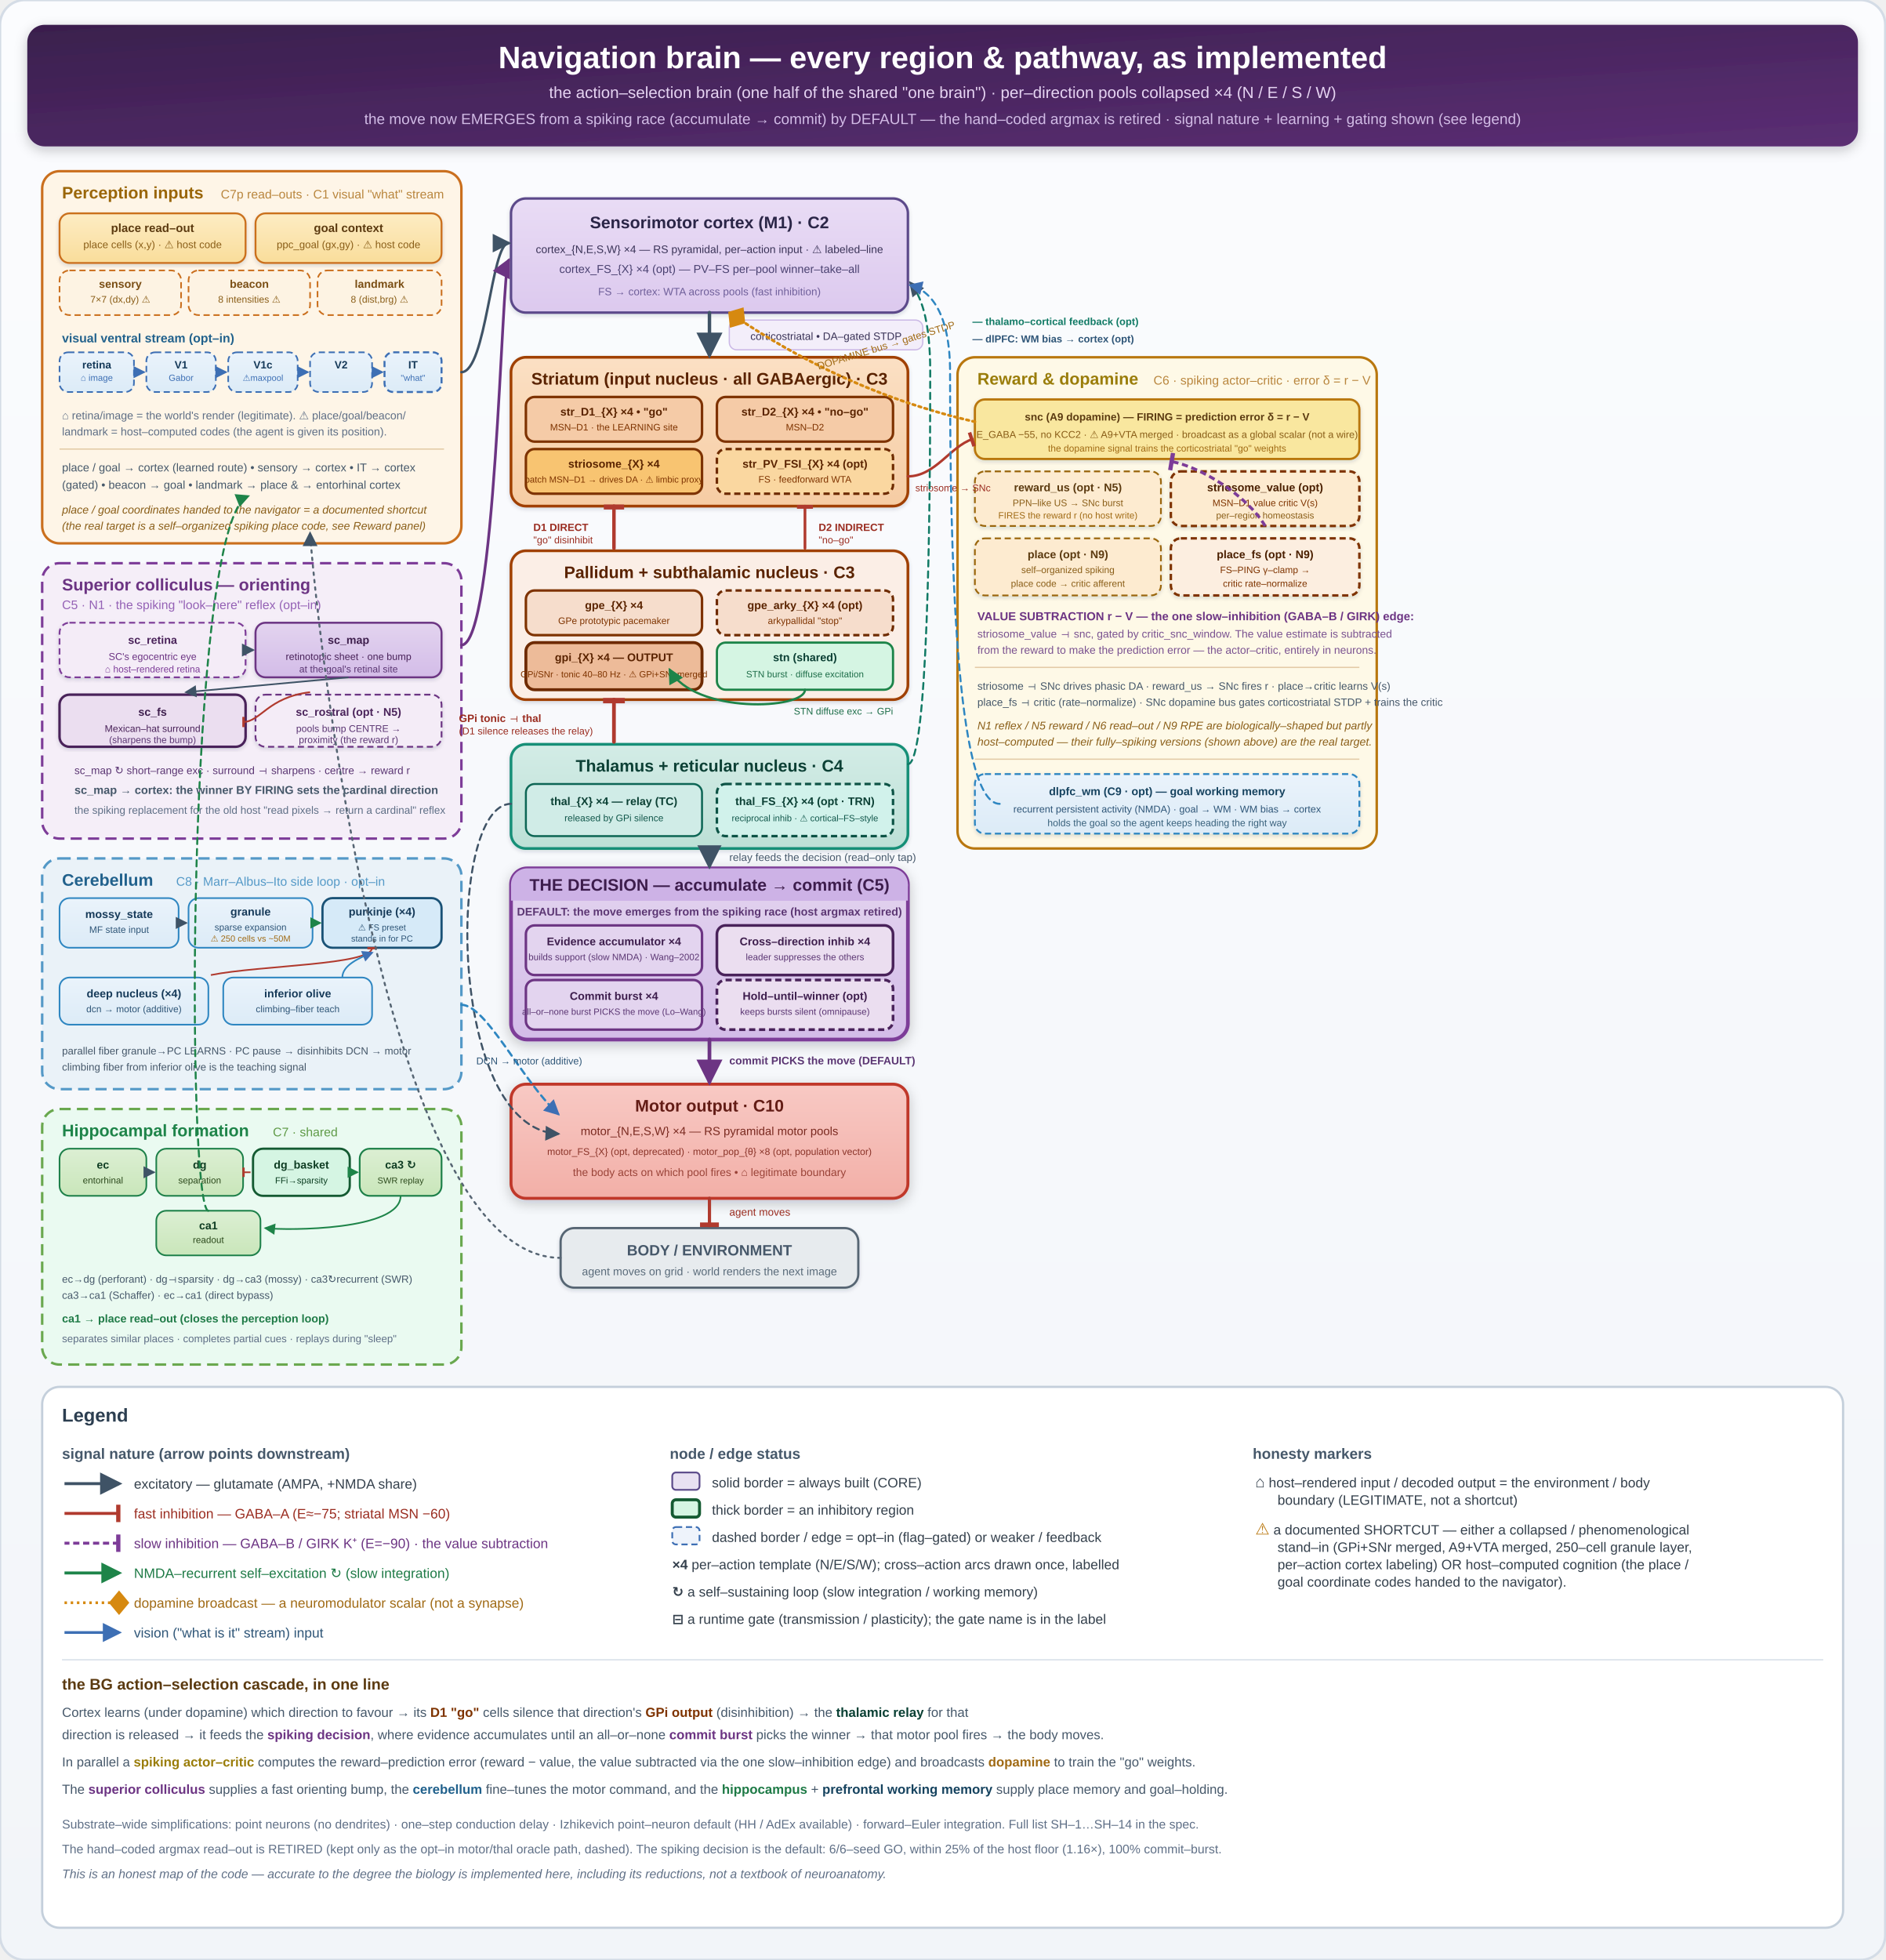
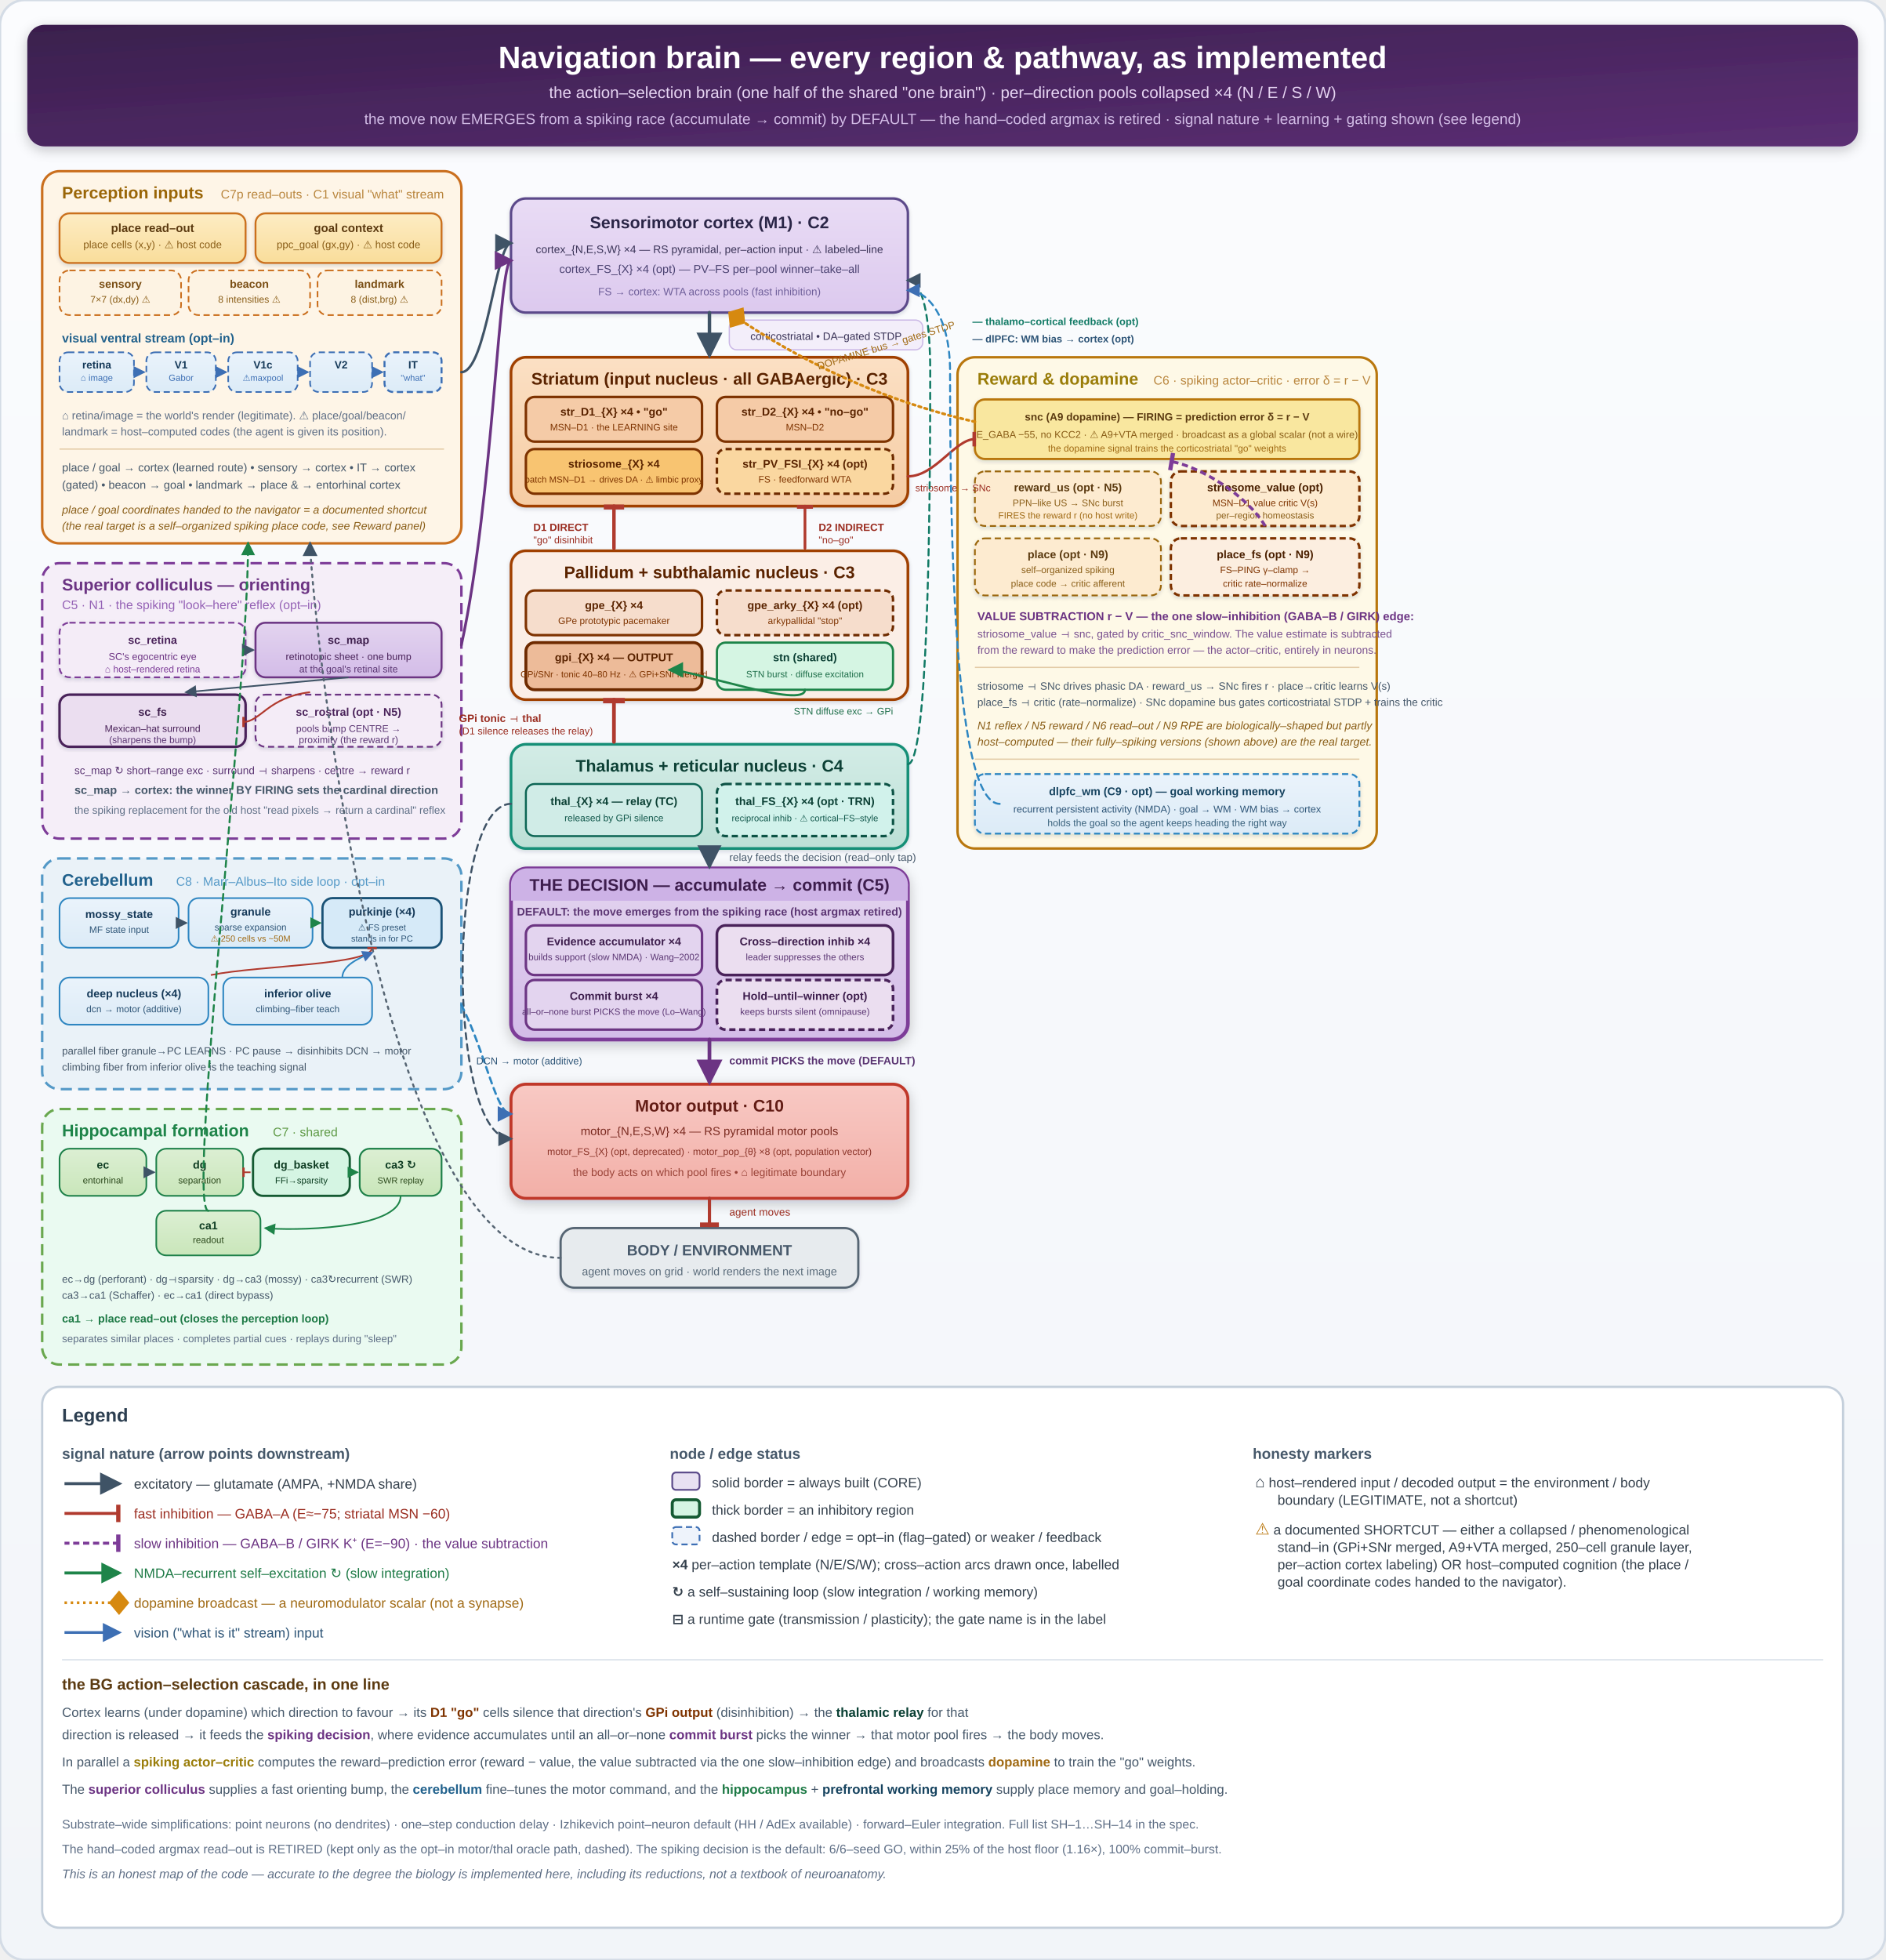
<svg xmlns="http://www.w3.org/2000/svg" viewBox="0 0 1520 1580" font-family="'Segoe UI','Helvetica Neue',Arial,sans-serif">
  <defs>
    <linearGradient id="gPer" x1="0" y1="0" x2="0" y2="1">
      <stop offset="0" stop-color="#d8e9f7" />
      <stop offset="1" stop-color="#c2dcf0" />
    </linearGradient>
    <linearGradient id="gPerD" x1="0" y1="0" x2="0" y2="1">
      <stop offset="0" stop-color="#eaf3fb" />
      <stop offset="1" stop-color="#dcebf7" />
    </linearGradient>
    <linearGradient id="gCtx" x1="0" y1="0" x2="0" y2="1">
      <stop offset="0" stop-color="#e9dcf5" />
      <stop offset="1" stop-color="#dcc9ee" />
    </linearGradient>
    <linearGradient id="gStr" x1="0" y1="0" x2="0" y2="1">
      <stop offset="0" stop-color="#fbe0c4" />
      <stop offset="1" stop-color="#f6cca3" />
    </linearGradient>
    <linearGradient id="gRew" x1="0" y1="0" x2="0" y2="1">
      <stop offset="0" stop-color="#fdecc4" />
      <stop offset="1" stop-color="#f9dd9a" />
    </linearGradient>
    <linearGradient id="gThal" x1="0" y1="0" x2="0" y2="1">
      <stop offset="0" stop-color="#d3ece6" />
      <stop offset="1" stop-color="#bce0d6" />
    </linearGradient>
    <linearGradient id="gDec" x1="0" y1="0" x2="0" y2="1">
      <stop offset="0" stop-color="#e3d4ef" />
      <stop offset="1" stop-color="#d3bce8" />
    </linearGradient>
    <linearGradient id="gMem" x1="0" y1="0" x2="0" y2="1">
      <stop offset="0" stop-color="#dcefd3" />
      <stop offset="1" stop-color="#c9e6ba" />
    </linearGradient>
    <linearGradient id="gMot" x1="0" y1="0" x2="0" y2="1">
      <stop offset="0" stop-color="#f8c9c4" />
      <stop offset="1" stop-color="#f2afa7" />
    </linearGradient>
    <linearGradient id="gHero" x1="0" y1="0" x2="1" y2="1">
      <stop offset="0" stop-color="#3a1f4d" />
      <stop offset="1" stop-color="#5b2e74" />
    </linearGradient>
    <linearGradient id="gPage" x1="0" y1="0" x2="0" y2="1">
      <stop offset="0" stop-color="#fbfcfe" />
      <stop offset="1" stop-color="#f2f5f9" />
    </linearGradient>
    <marker id="arrEx" viewBox="0 0 10 10" refX="8.5" refY="5" markerWidth="7.5" markerHeight="7.5" orient="auto-start-reverse">
      <path d="M0,0 L10,5 L0,10 z" fill="#3f5366" />
    </marker>
    <marker id="arrG" viewBox="0 0 10 10" refX="8.5" refY="5" markerWidth="7" markerHeight="7" orient="auto-start-reverse">
      <path d="M0,0 L10,5 L0,10 z" fill="#1e8449" />
    </marker>
    <marker id="arrV" viewBox="0 0 10 10" refX="8.5" refY="5" markerWidth="7" markerHeight="7" orient="auto-start-reverse">
      <path d="M0,0 L10,5 L0,10 z" fill="#3d6fb4" />
    </marker>
    <marker id="arrP" viewBox="0 0 10 10" refX="8.5" refY="5" markerWidth="7" markerHeight="7" orient="auto-start-reverse">
      <path d="M0,0 L10,5 L0,10 z" fill="#6c3483" />
    </marker>
    <marker id="arrInh" viewBox="0 0 10 10" refX="1.5" refY="5" markerWidth="6.5" markerHeight="9" orient="auto-start-reverse">
      <rect x="0" y="0.5" width="2.2" height="9" fill="#b03a2e" />
    </marker>
    <marker id="arrSlow" viewBox="0 0 10 10" refX="1.5" refY="5" markerWidth="6.5" markerHeight="9" orient="auto-start-reverse">
      <rect x="0" y="0.5" width="2.2" height="9" fill="#7d3c98" />
    </marker>
    <marker id="arrDA" viewBox="0 0 12 12" refX="6" refY="6" markerWidth="9" markerHeight="9" orient="auto-start-reverse">
      <path d="M6,0 L11,6 L6,12 L1,6 z" fill="#d68910" />
    </marker>
    <filter id="soft" x="-10%" y="-10%" width="120%" height="120%">
      <feDropShadow dx="0" dy="1.4" stdDeviation="1.8" flood-color="#1a2a3a" flood-opacity="0.16" />
    </filter>
    <filter id="softLg" x="-14%" y="-14%" width="128%" height="128%">
      <feDropShadow dx="0" dy="3" stdDeviation="5" flood-color="#1a0b2a" flood-opacity="0.22" />
    </filter>
  </defs>
  <rect x="0" y="0" width="1520" height="1580" rx="20" fill="url(#gPage)" stroke="#d4dce6" stroke-width="2" />
  <g>
    <rect x="22" y="20" width="1476" height="98" rx="14" fill="url(#gHero)" filter="url(#softLg)" />
    <text x="760" y="55" text-anchor="middle" font-size="25" font-weight="700" fill="#ffffff">Navigation brain — every region &amp; pathway, as implemented</text>
    <text x="760" y="79" text-anchor="middle" font-size="13" fill="#e6d4f2">the action–selection brain (one half of the shared "one brain") · per–direction pools collapsed ×4 (N / E / S / W)</text>
    <text x="760" y="100" text-anchor="middle" font-size="12" fill="#d2bce6">the move now EMERGES from a spiking race (accumulate → commit) by DEFAULT — the hand–coded argmax is retired · signal nature + learning + gating shown (see legend)</text>
  </g>
  <g>
    <rect x="34" y="138" width="338" height="300" rx="14" fill="#fef5e7" stroke="#ca6f1e" stroke-width="2" />
    <text x="50" y="160" font-size="13.5" font-weight="700" fill="#9a6608">Perception inputs</text>
    <text x="178" y="160" font-size="10" fill="#b9863e">C7p read–outs · C1 visual "what" stream</text>
    <g font-size="9.5">
      <rect x="48" y="172" width="150" height="40" rx="8" fill="url(#gRew)" stroke="#ca6f1e" stroke-width="1.5" filter="url(#soft)" />
      <text x="123" y="187" text-anchor="middle" font-weight="700" fill="#5b3a10">place read–out</text>
      <text x="123" y="200" text-anchor="middle" font-size="8.4" fill="#8a5e18">place cells (x,y) · ⚠ host code</text>
      <text x="123" y="209" text-anchor="middle" font-size="0.1" fill="#fff">.</text>
      <rect x="206" y="172" width="150" height="40" rx="8" fill="url(#gRew)" stroke="#ca6f1e" stroke-width="1.5" filter="url(#soft)" />
      <text x="281" y="187" text-anchor="middle" font-weight="700" fill="#5b3a10">goal context</text>
      <text x="281" y="200" text-anchor="middle" font-size="8.4" fill="#8a5e18">ppc_goal (gx,gy) · ⚠ host code</text>
      <rect x="48" y="218" width="98" height="36" rx="8" fill="#fdf3e3" stroke="#ca6f1e" stroke-width="1.3" stroke-dasharray="5 3" />
      <text x="97" y="232" text-anchor="middle" font-size="9" font-weight="700" fill="#7a4e14">sensory</text>
      <text x="97" y="244" text-anchor="middle" font-size="7.8" fill="#8a5e18">7×7 (dx,dy) ⚠</text>
      <rect x="152" y="218" width="98" height="36" rx="8" fill="#fdf3e3" stroke="#ca6f1e" stroke-width="1.3" stroke-dasharray="5 3" />
      <text x="201" y="232" text-anchor="middle" font-size="9" font-weight="700" fill="#7a4e14">beacon</text>
      <text x="201" y="244" text-anchor="middle" font-size="7.8" fill="#8a5e18">8 intensities ⚠</text>
      <rect x="256" y="218" width="100" height="36" rx="8" fill="#fdf3e3" stroke="#ca6f1e" stroke-width="1.3" stroke-dasharray="5 3" />
      <text x="306" y="232" text-anchor="middle" font-size="9" font-weight="700" fill="#7a4e14">landmark</text>
      <text x="306" y="244" text-anchor="middle" font-size="7.8" fill="#8a5e18">8 (dist,brg) ⚠</text>
    </g>
    <text x="50" y="276" font-size="10" font-weight="700" fill="#21618c">visual ventral stream (opt–in)</text>
    <g font-size="8.6" fill="#163a59">
      <rect x="48" y="284" width="60" height="32" rx="7" fill="url(#gPerD)" stroke="#3d6fb4" stroke-width="1.3" stroke-dasharray="5 3" />
      <text x="78" y="297" text-anchor="middle" font-weight="700">retina</text>
      <text x="78" y="307" text-anchor="middle" font-size="7.2" fill="#3d6fb4">⌂ image</text>
      <rect x="118" y="284" width="56" height="32" rx="7" fill="url(#gPerD)" stroke="#3d6fb4" stroke-width="1.3" stroke-dasharray="5 3" />
      <text x="146" y="297" text-anchor="middle" font-weight="700">V1</text>
      <text x="146" y="307" text-anchor="middle" font-size="7.2" fill="#3d6fb4">Gabor</text>
      <rect x="184" y="284" width="56" height="32" rx="7" fill="url(#gPerD)" stroke="#3d6fb4" stroke-width="1.3" stroke-dasharray="5 3" />
      <text x="212" y="297" text-anchor="middle" font-weight="700">V1c</text>
      <text x="212" y="307" text-anchor="middle" font-size="7" fill="#3d6fb4">⚠maxpool</text>
      <rect x="250" y="284" width="50" height="32" rx="7" fill="url(#gPerD)" stroke="#3d6fb4" stroke-width="1.3" stroke-dasharray="5 3" />
      <text x="275" y="297" text-anchor="middle" font-weight="700">V2</text>
      <rect x="310" y="284" width="46" height="32" rx="7" fill="url(#gPerD)" stroke="#3d6fb4" stroke-width="1.6" stroke-dasharray="5 3" />
      <text x="333" y="297" text-anchor="middle" font-weight="700">IT</text>
      <text x="333" y="307" text-anchor="middle" font-size="7" fill="#3d6fb4">"what"</text>
      <path d="M108,300 L116,300" stroke="#3d6fb4" stroke-width="1.4" marker-end="url(#arrV)" />
      <path d="M174,300 L182,300" stroke="#3d6fb4" stroke-width="1.4" marker-end="url(#arrV)" />
      <path d="M240,300 L248,300" stroke="#3d6fb4" stroke-width="1.4" marker-end="url(#arrV)" />
      <path d="M300,300 L308,300" stroke="#3d6fb4" stroke-width="1.4" marker-end="url(#arrV)" />
    </g>
    <text x="50" y="338" font-size="9" fill="#5f6f86">⌂ retina/image = the world's render (legitimate). ⚠ place/goal/beacon/</text>
    <text x="50" y="351" font-size="9" fill="#5f6f86">landmark = host–computed codes (the agent is given its position).</text>
    <line x1="48" y1="362" x2="358" y2="362" stroke="#e3cba6" stroke-width="1" />
    <text x="50" y="380" font-size="9.2" fill="#46586a">place / goal → cortex (learned route) • sensory → cortex • IT → cortex</text>
    <text x="50" y="394" font-size="9.2" fill="#46586a">(gated) • beacon → goal • landmark → place &amp; → entorhinal cortex</text>
    <text x="50" y="414" font-size="9" fill="#8a5e18" font-style="italic">place / goal coordinates handed to the navigator = a documented shortcut</text>
    <text x="50" y="427" font-size="9" fill="#8a5e18" font-style="italic">(the real target is a self–organized spiking place code, see Reward panel)</text>
  </g>
  <g>
    <rect x="34" y="454" width="338" height="222" rx="14" fill="#f5eef8" stroke="#7d3c98" stroke-width="2" stroke-dasharray="9 5" />
    <text x="50" y="476" font-size="13.5" font-weight="700" fill="#6c3483">Superior colliculus — orienting</text>
    <text x="50" y="491" font-size="10" fill="#9461b5">C5 · N1 · the spiking "look–here" reflex (opt–in)</text>
    <g font-size="9">
      <rect x="48" y="502" width="150" height="44" rx="8" fill="#f4ecf7" stroke="#7d3c98" stroke-width="1.4" stroke-dasharray="5 3" filter="url(#soft)" />
      <text x="123" y="519" text-anchor="middle" font-weight="700" fill="#4a235a">sc_retina</text>
      <text x="123" y="532" text-anchor="middle" font-size="8" fill="#6c3483">SC's egocentric eye</text>
      <text x="123" y="542" text-anchor="middle" font-size="7.6" fill="#7d3c98">⌂ host–rendered retina</text>
      <rect x="206" y="502" width="150" height="44" rx="8" fill="url(#gDec)" stroke="#6c3483" stroke-width="1.6" filter="url(#soft)" />
      <text x="281" y="519" text-anchor="middle" font-weight="700" fill="#3e1f4d">sc_map</text>
      <text x="281" y="532" text-anchor="middle" font-size="8" fill="#4a235a">retinotopic sheet · one bump</text>
      <text x="281" y="542" text-anchor="middle" font-size="7.8" fill="#5b3673">at the goal's retinal site</text>
      <rect x="48" y="560" width="150" height="42" rx="8" fill="#ebdef0" stroke="#4a235a" stroke-width="2" filter="url(#soft)" />
      <text x="123" y="577" text-anchor="middle" font-weight="700" fill="#3e1f4d">sc_fs</text>
      <text x="123" y="590" text-anchor="middle" font-size="7.8" fill="#4a235a">Mexican–hat surround</text>
      <text x="123" y="599" text-anchor="middle" font-size="7.6" fill="#5b3673">(sharpens the bump)</text>
      <rect x="206" y="560" width="150" height="42" rx="8" fill="#f4ecf7" stroke="#6c3483" stroke-width="1.4" stroke-dasharray="5 3" filter="url(#soft)" />
      <text x="281" y="577" text-anchor="middle" font-weight="700" fill="#4a235a">sc_rostral (opt · N5)</text>
      <text x="281" y="590" text-anchor="middle" font-size="7.8" fill="#5b3673">pools bump CENTRE →</text>
      <text x="281" y="599" text-anchor="middle" font-size="7.8" fill="#5b3673">proximity (the reward r)</text>
    </g>
    <path d="M198,524 L204,524" fill="none" stroke="#3f5366" stroke-width="1.4" marker-end="url(#arrEx)" />
    <path d="M281,546 L150,558" fill="none" stroke="#3f5366" stroke-width="1.3" marker-end="url(#arrEx)" />
    <path d="M196,582 C210,582 216,562 250,558" fill="none" stroke="#b03a2e" stroke-width="1.4" marker-start="url(#arrInh)" />
    <text x="60" y="624" font-size="8.6" fill="#5b3673">sc_map ↻ short–range exc · surround ⊣ sharpens · centre → reward r</text>
    <text x="60" y="640" font-size="9.2" fill="#46586a" font-weight="700">sc_map → cortex: the winner BY FIRING sets the cardinal direction</text>
    <text x="60" y="656" font-size="8.6" fill="#5f6f86">the spiking replacement for the old host "read pixels → return a cardinal" reflex</text>
  </g>
  <g>
    <rect x="34" y="692" width="338" height="186" rx="14" fill="#eaf2f8" stroke="#5499c7" stroke-width="2" stroke-dasharray="9 5" />
    <text x="50" y="714" font-size="13.5" font-weight="700" fill="#21618c">Cerebellum</text>
    <text x="142" y="714" font-size="10" fill="#5499c7">C8 · Marr–Albus–Ito side loop · opt–in</text>
    <g font-size="9" fill="#163a59">
      <rect x="48" y="724" width="96" height="40" rx="8" fill="url(#gPerD)" stroke="#2e86c1" stroke-width="1.3" />
      <text x="96" y="740" text-anchor="middle" font-weight="700">mossy_state</text>
      <text x="96" y="752" text-anchor="middle" font-size="7.6" fill="#2e5577">MF state input</text>
      <rect x="152" y="724" width="100" height="40" rx="8" fill="url(#gPerD)" stroke="#2e86c1" stroke-width="1.3" />
      <text x="202" y="738" text-anchor="middle" font-weight="700">granule</text>
      <text x="202" y="750" text-anchor="middle" font-size="7.4" fill="#2e5577">sparse expansion</text>
      <text x="202" y="759" text-anchor="middle" font-size="7" fill="#a06a14">⚠ 250 cells vs ~50M</text>
      <rect x="260" y="724" width="96" height="40" rx="8" fill="#d6eaf8" stroke="#1a5276" stroke-width="1.8" />
      <text x="308" y="738" text-anchor="middle" font-weight="700">purkinje (×4)</text>
      <text x="308" y="750" text-anchor="middle" font-size="7" fill="#2e5577">⚠ FS preset</text>
      <text x="308" y="759" text-anchor="middle" font-size="7" fill="#2e5577">stands in for PC</text>
      <rect x="48" y="788" width="120" height="38" rx="8" fill="url(#gPerD)" stroke="#2e86c1" stroke-width="1.3" />
      <text x="108" y="804" text-anchor="middle" font-weight="700">deep nucleus (×4)</text>
      <text x="108" y="816" text-anchor="middle" font-size="7.6" fill="#2e5577">dcn → motor (additive)</text>
      <rect x="180" y="788" width="120" height="38" rx="8" fill="url(#gPerD)" stroke="#2e86c1" stroke-width="1.3" />
      <text x="240" y="804" text-anchor="middle" font-weight="700">inferior olive</text>
      <text x="240" y="816" text-anchor="middle" font-size="7.6" fill="#2e5577">climbing–fiber teach</text>
    </g>
    <path d="M144,744 L150,744" fill="none" stroke="#3f5366" stroke-width="1.3" marker-end="url(#arrEx)" />
    <path d="M252,744 L258,744" fill="none" stroke="#1e8449" stroke-width="1.3" marker-end="url(#arrG)" />
    <path d="M300,764 C300,778 210,778 170,786" fill="none" stroke="#b03a2e" stroke-width="1.3" marker-start="url(#arrInh)" />
    <path d="M276,788 C276,778 290,772 300,768" fill="none" stroke="#2e86c1" stroke-width="1.3" marker-end="url(#arrV)" />
    <text x="50" y="850" font-size="8.4" fill="#46586a">parallel fiber granule→PC LEARNS · PC pause → disinhibits DCN → motor</text>
    <text x="50" y="863" font-size="8.4" fill="#46586a">climbing fiber from inferior olive is the teaching signal</text>
  </g>
  <g>
    <rect x="34" y="894" width="338" height="206" rx="14" fill="#eafaf1" stroke="#6aa84f" stroke-width="2" stroke-dasharray="9 5" />
    <text x="50" y="916" font-size="13.5" font-weight="700" fill="#1e8449">Hippocampal formation</text>
    <text x="220" y="916" font-size="10" fill="#5f9a47">C7 · shared</text>
    <g font-size="9" fill="#0f3d23">
      <rect x="48" y="926" width="70" height="38" rx="8" fill="url(#gMem)" stroke="#1d8049" stroke-width="1.3" />
      <text x="83" y="942" text-anchor="middle" font-weight="700">ec</text>
      <text x="83" y="954" text-anchor="middle" font-size="7.4" fill="#2c4a1c">entorhinal</text>
      <rect x="126" y="926" width="70" height="38" rx="8" fill="url(#gMem)" stroke="#1d8049" stroke-width="1.3" />
      <text x="161" y="942" text-anchor="middle" font-weight="700">dg</text>
      <text x="161" y="954" text-anchor="middle" font-size="7.4" fill="#2c4a1c">separation</text>
      <rect x="204" y="926" width="78" height="38" rx="8" fill="#d5f5e3" stroke="#145a32" stroke-width="1.8" />
      <text x="243" y="942" text-anchor="middle" font-weight="700">dg_basket</text>
      <text x="243" y="954" text-anchor="middle" font-size="7.2" fill="#0a3d20">FFi→sparsity</text>
      <rect x="290" y="926" width="66" height="38" rx="8" fill="url(#gMem)" stroke="#1d8049" stroke-width="1.4" />
      <text x="323" y="942" text-anchor="middle" font-weight="700">ca3 ↻</text>
      <text x="323" y="954" text-anchor="middle" font-size="7" fill="#2c4a1c">SWR replay</text>
      <rect x="126" y="976" width="84" height="36" rx="8" fill="url(#gMem)" stroke="#1d8049" stroke-width="1.3" />
      <text x="168" y="991" text-anchor="middle" font-weight="700">ca1</text>
      <text x="168" y="1002" text-anchor="middle" font-size="7.4" fill="#2c4a1c">readout</text>
    </g>
    <path d="M118,945 L124,945" fill="none" stroke="#3f5366" stroke-width="1.3" marker-end="url(#arrEx)" />
    <path d="M196,945 L202,945" fill="none" stroke="#b03a2e" stroke-width="1.3" marker-start="url(#arrInh)" />
    <path d="M282,945 L288,945" fill="none" stroke="#1e8449" stroke-width="1.3" marker-end="url(#arrG)" />
    <path d="M323,964 C323,992 232,992 214,990" fill="none" stroke="#1e8449" stroke-width="1.3" marker-end="url(#arrG)" />
    <text x="50" y="1034" font-size="8.4" fill="#46586a">ec→dg (perforant) · dg⊣sparsity · dg→ca3 (mossy) · ca3↻recurrent (SWR)</text>
    <text x="50" y="1047" font-size="8.4" fill="#46586a">ca3→ca1 (Schaffer) · ec→ca1 (direct bypass)</text>
    <text x="50" y="1066" font-size="9" font-weight="700" fill="#1e7a46">ca1 → place read–out (closes the perception loop)</text>
    <text x="50" y="1082" font-size="8.4" fill="#5f6f86">separates similar places · completes partial cues · replays during "sleep"</text>
  </g>
  <g filter="url(#soft)">
    <rect x="412" y="160" width="320" height="92" rx="12" fill="url(#gCtx)" stroke="#5b4a8a" stroke-width="2" />
    <text x="572" y="184" text-anchor="middle" font-size="13.5" font-weight="700" fill="#2c2547">Sensorimotor cortex  (M1)  ·  C2</text>
    <text x="572" y="204" text-anchor="middle" font-size="8.8" fill="#3a3357">cortex_{N,E,S,W} ×4 — RS pyramidal, per–action input · ⚠ labeled–line</text>
    <text x="572" y="220" text-anchor="middle" font-size="9.2" fill="#4a4170">cortex_FS_{X} ×4 (opt) — PV–FS per–pool winner–take–all</text>
    <text x="572" y="238" text-anchor="middle" font-size="8.6" fill="#6f5f9a">FS → cortex: WTA across pools (fast inhibition)</text>
  </g>
  <g filter="url(#soft)">
    <rect x="412" y="288" width="320" height="120" rx="12" fill="url(#gStr)" stroke="#a04000" stroke-width="2.2" />
    <text x="572" y="310" text-anchor="middle" font-size="13.5" font-weight="700" fill="#5a2400">Striatum (input nucleus · all GABAergic)  ·  C3</text>
    <g font-size="9">
      <rect x="424" y="320" width="142" height="36" rx="7" fill="#f5cba7" stroke="#7e3300" stroke-width="2" />
      <text x="495" y="335" text-anchor="middle" font-weight="700" fill="#5a2400">str_D1_{X} ×4 • "go"</text>
      <text x="495" y="347" text-anchor="middle" font-size="7.6" fill="#7e3300">MSN–D1 · the LEARNING site</text>
      <rect x="578" y="320" width="142" height="36" rx="7" fill="#f5cba7" stroke="#7e3300" stroke-width="2" />
      <text x="649" y="335" text-anchor="middle" font-weight="700" fill="#5a2400">str_D2_{X} ×4 • "no–go"</text>
      <text x="649" y="347" text-anchor="middle" font-size="7.6" fill="#7e3300">MSN–D2</text>
      <rect x="424" y="362" width="142" height="36" rx="7" fill="#f8c471" stroke="#7e3300" stroke-width="2" />
      <text x="495" y="377" text-anchor="middle" font-weight="700" fill="#5a2400">striosome_{X} ×4</text>
      <text x="495" y="389" text-anchor="middle" font-size="7.2" fill="#7e3300">patch MSN–D1 → drives DA · ⚠ limbic proxy</text>
      <rect x="578" y="362" width="142" height="36" rx="7" fill="#fad7a0" stroke="#6e2c00" stroke-width="2" stroke-dasharray="5 3" />
      <text x="649" y="377" text-anchor="middle" font-weight="700" fill="#5a2400">str_PV_FSI_{X} ×4 (opt)</text>
      <text x="649" y="389" text-anchor="middle" font-size="7.6" fill="#7e3300">FS · feedforward WTA</text>
    </g>
  </g>
  <g filter="url(#soft)">
    <rect x="412" y="444" width="320" height="120" rx="12" fill="#fbeee6" stroke="#a04000" stroke-width="2.2" />
    <text x="572" y="466" text-anchor="middle" font-size="13.5" font-weight="700" fill="#5a2400">Pallidum + subthalamic nucleus  ·  C3</text>
    <g font-size="9">
      <rect x="424" y="476" width="142" height="36" rx="7" fill="#f6ddcc" stroke="#7e3300" stroke-width="2" />
      <text x="495" y="491" text-anchor="middle" font-weight="700" fill="#5a2400">gpe_{X} ×4</text>
      <text x="495" y="503" text-anchor="middle" font-size="7.6" fill="#7e3300">GPe prototypic pacemaker</text>
      <rect x="578" y="476" width="142" height="36" rx="7" fill="#f6ddcc" stroke="#6e2c00" stroke-width="2" stroke-dasharray="5 3" />
      <text x="649" y="491" text-anchor="middle" font-weight="700" fill="#5a2400">gpe_arky_{X} ×4 (opt)</text>
      <text x="649" y="503" text-anchor="middle" font-size="7.6" fill="#7e3300">arkypallidal "stop"</text>
      <rect x="424" y="518" width="142" height="38" rx="7" fill="#edbb99" stroke="#6e2c00" stroke-width="2.4" />
      <text x="495" y="533" text-anchor="middle" font-weight="700" fill="#5a2400">gpi_{X} ×4 — OUTPUT</text>
      <text x="495" y="546" text-anchor="middle" font-size="7.2" fill="#7e3300">GPi/SNr · tonic 40–80 Hz · ⚠ GPi+SNr merged</text>
      <rect x="578" y="518" width="142" height="38" rx="7" fill="#d5f5e3" stroke="#1e8449" stroke-width="1.8" />
      <text x="649" y="533" text-anchor="middle" font-weight="700" fill="#0a4034">stn (shared)</text>
      <text x="649" y="546" text-anchor="middle" font-size="7.4" fill="#1e6e49">STN burst · diffuse excitation</text>
    </g>
  </g>
  <g filter="url(#soft)">
    <rect x="412" y="600" width="320" height="84" rx="12" fill="url(#gThal)" stroke="#148f77" stroke-width="2.2" />
    <text x="572" y="622" text-anchor="middle" font-size="13.5" font-weight="700" fill="#0a4034">Thalamus + reticular nucleus  ·  C4</text>
    <g font-size="9">
      <rect x="424" y="632" width="142" height="42" rx="7" fill="#d0ece7" stroke="#0e6655" stroke-width="1.6" />
      <text x="495" y="649" text-anchor="middle" font-weight="700" fill="#0a4034">thal_{X} ×4 — relay (TC)</text>
      <text x="495" y="662" text-anchor="middle" font-size="7.6" fill="#10564a">released by GPi silence</text>
      <rect x="578" y="632" width="142" height="42" rx="7" fill="#d1f2eb" stroke="#0b5345" stroke-width="2" stroke-dasharray="5 3" />
      <text x="649" y="649" text-anchor="middle" font-weight="700" fill="#0a4034">thal_FS_{X} ×4 (opt · TRN)</text>
      <text x="649" y="662" text-anchor="middle" font-size="7.2" fill="#10564a">reciprocal inhib · ⚠ cortical–FS–style</text>
    </g>
  </g>
  <g filter="url(#softLg)">
    <rect x="412" y="700" width="320" height="138" rx="13" fill="url(#gDec)" stroke="#7d3c98" stroke-width="3" />
    <rect x="412" y="700" width="320" height="26" rx="13" fill="#cdb2e6" />
    <rect x="412" y="713" width="320" height="13" fill="#cdb2e6" />
    <text x="572" y="718" text-anchor="middle" font-size="13.5" font-weight="700" fill="#3e1f4d">THE DECISION — accumulate → commit  (C5)</text>
    <text x="572" y="738" text-anchor="middle" font-size="9" font-weight="700" fill="#5b3673">DEFAULT: the move emerges from the spiking race (host argmax retired)</text>
    <g font-size="9">
      <rect x="424" y="746" width="142" height="40" rx="7" fill="#e3d4ef" stroke="#6c3483" stroke-width="2" />
      <text x="495" y="762" text-anchor="middle" font-weight="700" fill="#3e1f4d">Evidence accumulator ×4</text>
      <text x="495" y="774" text-anchor="middle" font-size="7.4" fill="#5b3673">builds support (slow NMDA) · Wang–2002</text>
      <rect x="578" y="746" width="142" height="40" rx="7" fill="#ebdef0" stroke="#4a235a" stroke-width="2.2" />
      <text x="649" y="762" text-anchor="middle" font-weight="700" fill="#3e1f4d">Cross–direction inhib ×4</text>
      <text x="649" y="774" text-anchor="middle" font-size="7.4" fill="#5b3673">leader suppresses the others</text>
      <rect x="424" y="790" width="142" height="40" rx="7" fill="#e3d4ef" stroke="#6c3483" stroke-width="2" />
      <text x="495" y="806" text-anchor="middle" font-weight="700" fill="#3e1f4d">Commit burst ×4</text>
      <text x="495" y="818" text-anchor="middle" font-size="7.2" fill="#5b3673">all–or–none burst PICKS the move (Lo–Wang)</text>
      <rect x="578" y="790" width="142" height="40" rx="7" fill="#ebdef0" stroke="#4a235a" stroke-width="2.2" stroke-dasharray="5 3" />
      <text x="649" y="806" text-anchor="middle" font-weight="700" fill="#3e1f4d">Hold–until–winner (opt)</text>
      <text x="649" y="818" text-anchor="middle" font-size="7.4" fill="#5b3673">keeps bursts silent (omnipause)</text>
    </g>
  </g>
  <g filter="url(#softLg)">
    <rect x="412" y="874" width="320" height="92" rx="12" fill="url(#gMot)" stroke="#c0392b" stroke-width="2.4" />
    <text x="572" y="896" text-anchor="middle" font-size="13.5" font-weight="700" fill="#641e16">Motor output  ·  C10</text>
    <text x="572" y="915" text-anchor="middle" font-size="9.4" fill="#7a2a20">motor_{N,E,S,W} ×4 — RS pyramidal motor pools</text>
    <text x="572" y="931" text-anchor="middle" font-size="7.8" fill="#8a3328">motor_FS_{X} (opt, deprecated) · motor_pop_{θ} ×8 (opt, population vector)</text>
    <text x="572" y="948" text-anchor="middle" font-size="8.8" fill="#9a4338">the body acts on which pool fires • ⌂ legitimate boundary</text>
  </g>
  <g filter="url(#soft)">
    <rect x="452" y="990" width="240" height="48" rx="11" fill="#e7ebee" stroke="#566573" stroke-width="1.8" />
    <text x="572" y="1012" text-anchor="middle" font-size="12" font-weight="700" fill="#46586a">BODY / ENVIRONMENT</text>
    <text x="572" y="1028" text-anchor="middle" font-size="9" fill="#5a6b7a">agent moves on grid · world renders the next image</text>
  </g>
  <g>
    <rect x="772" y="288" width="338" height="396" rx="14" fill="#fef9e7" stroke="#b9770e" stroke-width="2" />
    <text x="788" y="310" font-size="13.5" font-weight="700" fill="#9a7d0a">Reward &amp; dopamine</text>
    <text x="930" y="310" font-size="10" fill="#b9863e">C6 · spiking actor–critic · error δ = r − V</text>
    <g font-size="9">
      <rect x="786" y="322" width="310" height="48" rx="8" fill="#f9e79f" stroke="#b9770e" stroke-width="1.8" filter="url(#soft)" />
      <text x="941" y="339" text-anchor="middle" font-weight="700" font-size="8.6" fill="#5b3a10">snc (A9 dopamine) — FIRING = prediction error δ = r − V</text>
      <text x="941" y="353" text-anchor="middle" font-size="8" fill="#8a5e18">E_GABA −55, no KCC2 · ⚠ A9+VTA merged · broadcast as a global scalar (not a wire)</text>
      <text x="941" y="364" text-anchor="middle" font-size="7.6" fill="#a06a14">the dopamine signal trains the corticostriatal "go" weights</text>
      <rect x="786" y="380" width="150" height="44" rx="8" fill="#fdebd0" stroke="#9a6608" stroke-width="1.4" stroke-dasharray="5 3" filter="url(#soft)" />
      <text x="861" y="396" text-anchor="middle" font-weight="700" fill="#5b3a10">reward_us (opt · N5)</text>
      <text x="861" y="408" text-anchor="middle" font-size="7.6" fill="#8a5e18">PPN–like US → SNc burst</text>
      <text x="861" y="418" text-anchor="middle" font-size="7.4" fill="#a06a14">FIRES the reward r (no host write)</text>
      <rect x="944" y="380" width="152" height="44" rx="8" fill="#fdebd0" stroke="#7e3300" stroke-width="2" stroke-dasharray="5 3" filter="url(#soft)" />
      <text x="1020" y="396" text-anchor="middle" font-weight="700" fill="#4a1f00">striosome_value (opt)</text>
      <text x="1020" y="408" text-anchor="middle" font-size="7.6" fill="#7e3300">MSN–D1 value critic V(s)</text>
      <text x="1020" y="418" text-anchor="middle" font-size="7.4" fill="#8a5e18">per–region homeostasis</text>
      <rect x="786" y="434" width="150" height="46" rx="8" fill="#fdebd0" stroke="#9a6608" stroke-width="1.4" stroke-dasharray="5 3" filter="url(#soft)" />
      <text x="861" y="450" text-anchor="middle" font-weight="700" fill="#5b3a10">place (opt · N9)</text>
      <text x="861" y="462" text-anchor="middle" font-size="7.6" fill="#8a5e18">self–organized spiking</text>
      <text x="861" y="473" text-anchor="middle" font-size="7.6" fill="#8a5e18">place code → critic afferent</text>
      <rect x="944" y="434" width="152" height="46" rx="8" fill="#fceee0" stroke="#7e3300" stroke-width="2" stroke-dasharray="5 3" filter="url(#soft)" />
      <text x="1020" y="450" text-anchor="middle" font-weight="700" fill="#4a1f00">place_fs (opt · N9)</text>
      <text x="1020" y="462" text-anchor="middle" font-size="7.6" fill="#7e3300">FS–PING γ–clamp →</text>
      <text x="1020" y="473" text-anchor="middle" font-size="7.6" fill="#7e3300">critic rate–normalize</text>
    </g>
    <path d="M1020,424 C1006,400 968,376 944,372" fill="none" stroke="#7d3c98" stroke-width="2.4" stroke-dasharray="5 3" marker-end="url(#arrSlow)" />
    <text x="788" y="500" font-size="9.4" font-weight="700" fill="#6c3483">VALUE SUBTRACTION  r − V  — the one slow–inhibition (GABA–B / GIRK) edge:</text>
    <text x="788" y="514" font-size="8.8" fill="#7a5290">striosome_value ⊣ snc, gated by critic_snc_window. The value estimate is subtracted</text>
    <text x="788" y="527" font-size="8.8" fill="#7a5290">from the reward to make the prediction error — the actor–critic, entirely in neurons.</text>
    <line x1="786" y1="538" x2="1096" y2="538" stroke="#e3cba6" stroke-width="1" />
    <text x="788" y="556" font-size="8.6" fill="#46586a">striosome ⊣ SNc drives phasic DA · reward_us → SNc fires r · place→critic learns V(s)</text>
    <text x="788" y="569" font-size="8.6" fill="#46586a">place_fs ⊣ critic (rate–normalize) · SNc dopamine bus gates corticostriatal STDP + trains the critic</text>
    <text x="788" y="588" font-size="9" fill="#8a5e18" font-style="italic">N1 reflex / N5 reward / N6 read–out / N9 RPE are biologically–shaped but partly</text>
    <text x="788" y="601" font-size="9" fill="#8a5e18" font-style="italic">host–computed — their fully–spiking versions (shown above) are the real target.</text>
    <line x1="786" y1="612" x2="1096" y2="612" stroke="#e3cba6" stroke-width="1" />
    <g font-size="9">
      <rect x="786" y="624" width="310" height="48" rx="8" fill="url(#gPerD)" stroke="#2e86c1" stroke-width="1.5" stroke-dasharray="5 3" filter="url(#soft)" />
      <text x="941" y="641" text-anchor="middle" font-weight="700" fill="#16435f">dlpfc_wm  (C9 · opt) — goal working memory</text>
      <text x="941" y="655" text-anchor="middle" font-size="8" fill="#2e5577">recurrent persistent activity (NMDA) · goal → WM · WM bias → cortex</text>
      <text x="941" y="666" text-anchor="middle" font-size="7.8" fill="#37607a">holds the goal so the agent keeps heading the right way</text>
    </g>
  </g>
  <g fill="none" stroke-linecap="round">
    <path d="M572,252 L572,286" stroke="#3f5366" stroke-width="2.8" marker-end="url(#arrEx)" />
    <rect x="588" y="258" width="156" height="24" rx="6" fill="#f3eefa" stroke="#cbb8e6" stroke-width="1" />
    <text x="666" y="274" text-anchor="middle" font-size="8.6" fill="#3a3357">corticostriatal • DA–gated STDP</text>
    <path d="M495,408 L495,442" stroke="#b03a2e" stroke-width="2.8" marker-start="url(#arrInh)" />
    <text x="430" y="428" font-size="8.4" fill="#9a2c20" font-weight="700">D1 DIRECT</text>
    <text x="430" y="438" font-size="8" fill="#9a2c20">"go" disinhibit</text>
    <path d="M649,408 L649,442" stroke="#b03a2e" stroke-width="2.2" marker-start="url(#arrInh)" />
    <text x="660" y="428" font-size="8.4" fill="#9a2c20" font-weight="700">D2 INDIRECT</text>
    <text x="660" y="438" font-size="8" fill="#9a2c20">"no–go"</text>
    <path d="M495,564 L495,598" stroke="#b03a2e" stroke-width="3" marker-start="url(#arrInh)" />
    <text x="370" y="582" font-size="8.6" font-weight="700" fill="#9a2c20">GPi tonic ⊣ thal</text>
    <text x="370" y="592" font-size="8" fill="#9a2c20">(D1 silence releases the relay)</text>
-     <path d="M649,556 C649,572 560,576 540,540" stroke="#1e8449" stroke-width="1.8" marker-end="url(#arrG)" />
+     <path d="M649,556 C649,572 558,540 540,540" stroke="#1e8449" stroke-width="1.8" marker-end="url(#arrG)" />
    <text x="640" y="576" font-size="7.8" fill="#1e6e49">STN diffuse exc → GPi</text>
    <path d="M572,684 L572,698" stroke="#3f5366" stroke-width="2.6" marker-end="url(#arrEx)" />
    <text x="588" y="694" font-size="8.6" fill="#46586a">relay feeds the decision (read–only tap)</text>
    <path d="M572,838 L572,872" stroke="#6c3483" stroke-width="3" marker-end="url(#arrP)" />
    <text x="588" y="858" font-size="8.8" font-weight="700" fill="#5b3673">commit PICKS the move (DEFAULT)</text>
-     <path d="M412,648 C360,648 360,910 450,914" stroke="#3f5366" stroke-width="1.6" stroke-dasharray="5 4" marker-end="url(#arrEx)" />
+     <path d="M412,648 C360,648 360,918 412,918" stroke="#3f5366" stroke-width="1.6" stroke-dasharray="5 4" marker-end="url(#arrEx)" />
    <path d="M572,966 L572,988" stroke="#b03a2e" stroke-width="2.6" marker-end="url(#arrInh)" />
    <text x="588" y="980" font-size="8.6" fill="#9a2c20">agent moves</text>
  </g>
  <g fill="none" stroke-linecap="round">
-     <path d="M372,300 C392,300 396,196 410,196" stroke="#3f5366" stroke-width="2" marker-end="url(#arrEx)" />
-     <path d="M372,520 C400,520 404,222 410,210" stroke="#6c3483" stroke-width="2.2" marker-end="url(#arrP)" />
-     <path d="M732,384 C754,384 766,360 784,354" stroke="#b03a2e" stroke-width="2" marker-end="url(#arrInh)" />
+     <path d="M372,300 C392,300 400,196 412,196" stroke="#3f5366" stroke-width="2" marker-end="url(#arrEx)" />
+     <path d="M372,520 C398,400 402,210 412,210" stroke="#6c3483" stroke-width="2.2" marker-end="url(#arrP)" />
+     <path d="M732,384 C754,384 770,354 786,354" stroke="#b03a2e" stroke-width="2" marker-end="url(#arrInh)" />
    <text x="738" y="396" font-size="7.8" fill="#9a2c20">striosome → SNc</text>
    <path d="M786,340 C690,318 624,276 594,256" stroke="#d68910" stroke-width="2.2" stroke-dasharray="2 3" marker-end="url(#arrDA)" />
    <text x="660" y="298" font-size="8.2" fill="#a06a14" transform="rotate(-17 660 298)">DOPAMINE bus → gates STDP</text>
-     <path d="M732,616 C748,616 750,420 750,300 C750,256 742,238 734,228" stroke="#117a65" stroke-width="1.6" stroke-dasharray="5 4" marker-end="url(#arrEx)" />
-     <path d="M806,648 C770,648 766,440 766,300 C766,252 750,234 734,230" stroke="#2e86c1" stroke-width="1.6" stroke-dasharray="5 4" marker-end="url(#arrV)" />
+     <path d="M732,616 C748,616 750,420 750,300 C750,256 744,226 732,226" stroke="#117a65" stroke-width="1.6" stroke-dasharray="5 4" marker-end="url(#arrEx)" />
+     <path d="M806,648 C770,648 766,440 766,300 C766,252 746,234 732,234" stroke="#2e86c1" stroke-width="1.6" stroke-dasharray="5 4" marker-end="url(#arrV)" />
    <text x="784" y="262" font-size="8.2" font-weight="700" fill="#117a65">— thalamo–cortical feedback (opt)</text>
    <text x="784" y="276" font-size="8.2" font-weight="700" fill="#2e5577">— dlPFC: WM bias → cortex (opt)</text>
-     <path d="M372,810 C392,810 420,870 450,898" stroke="#2e86c1" stroke-width="1.8" stroke-dasharray="5 4" marker-end="url(#arrV)" />
+     <path d="M372,810 C392,850 400,898 412,898" stroke="#2e86c1" stroke-width="1.8" stroke-dasharray="5 4" marker-end="url(#arrV)" />
    <text x="384" y="858" font-size="8" fill="#2e5577">DCN → motor (additive)</text>
-     <path d="M168,976 C150,976 150,420 200,400" stroke="#1e8449" stroke-width="1.6" stroke-dasharray="5 4" marker-end="url(#arrG)" />
-     <path d="M452,1014 C300,1014 250,440 250,430" stroke="#566573" stroke-width="1.6" stroke-dasharray="2 4" marker-end="url(#arrEx)" />
+     <path d="M168,976 C150,976 200,560 200,438" stroke="#1e8449" stroke-width="1.6" stroke-dasharray="5 4" marker-end="url(#arrG)" />
+     <path d="M452,1014 C300,1014 250,470 250,438" stroke="#566573" stroke-width="1.6" stroke-dasharray="2 4" marker-end="url(#arrEx)" />
  </g>
  <g>
    <rect x="34" y="1118" width="1452" height="436" rx="14" fill="#ffffff" stroke="#c4cfdb" stroke-width="1.8" />
    <text x="50" y="1146" font-size="15" font-weight="700" fill="#2c3e50">Legend</text>
    <text x="50" y="1176" font-size="12" font-weight="700" fill="#46586a">signal nature  (arrow points downstream)</text>
    <g font-size="11" fill="#34404c">
      <line x1="52" y1="1196" x2="96" y2="1196" stroke="#3f5366" stroke-width="2.4" marker-end="url(#arrEx)" />
      <text x="108" y="1200">excitatory — glutamate (AMPA, +NMDA share)</text>
      <line x1="96" y1="1220" x2="52" y2="1220" stroke="#b03a2e" stroke-width="2.4" marker-start="url(#arrInh)" />
      <text x="108" y="1224" fill="#9a2c20">fast inhibition — GABA–A (E≈−75; striatal MSN −60)</text>
      <line x1="96" y1="1244" x2="52" y2="1244" stroke="#7d3c98" stroke-width="2.4" stroke-dasharray="5 3" marker-start="url(#arrSlow)" />
      <text x="108" y="1248" fill="#6c3483">slow inhibition — GABA–B / GIRK K⁺ (E=−90) · the value subtraction</text>
      <line x1="52" y1="1268" x2="96" y2="1268" stroke="#1e8449" stroke-width="2.4" marker-end="url(#arrG)" />
      <text x="108" y="1272" fill="#1e7a46">NMDA–recurrent self–excitation ↻ (slow integration)</text>
      <line x1="52" y1="1292" x2="96" y2="1292" stroke="#d68910" stroke-width="2.2" stroke-dasharray="2 3" marker-end="url(#arrDA)" />
      <text x="108" y="1296" fill="#a06a14">dopamine broadcast — a neuromodulator scalar (not a synapse)</text>
      <line x1="52" y1="1316" x2="96" y2="1316" stroke="#3d6fb4" stroke-width="2.2" marker-end="url(#arrV)" />
      <text x="108" y="1320" fill="#2e5577">vision ("what is it" stream) input</text>
    </g>
    <text x="540" y="1176" font-size="12" font-weight="700" fill="#46586a">node / edge status</text>
    <g font-size="11" fill="#34404c">
      <rect x="542" y="1187" width="22" height="14" rx="3" fill="#e8e1f2" stroke="#5b4a8a" stroke-width="1.4" />
      <text x="574" y="1199">solid border = always built (CORE)</text>
      <rect x="542" y="1209" width="22" height="14" rx="3" fill="#d5f5e3" stroke="#145a32" stroke-width="2.4" />
      <text x="574" y="1221">thick border = an inhibitory region</text>
      <rect x="542" y="1231" width="22" height="14" rx="3" fill="#eef3fb" stroke="#3d6fb4" stroke-width="1.4" stroke-dasharray="5 3" />
      <text x="574" y="1243">dashed border / edge = opt–in (flag–gated) or weaker / feedback</text>
      <text x="542" y="1265">
        <tspan font-weight="700">×4</tspan>  per–action template (N/E/S/W); cross–action arcs drawn once, labelled</text>
      <text x="542" y="1287">
        <tspan font-weight="700">↻</tspan>  a self–sustaining loop (slow integration / working memory)</text>
      <text x="542" y="1309">
        <tspan font-weight="700">⊟</tspan>  a runtime gate (transmission / plasticity); the gate name is in the label</text>
    </g>
    <text x="1010" y="1176" font-size="12" font-weight="700" fill="#46586a">honesty markers</text>
    <g font-size="11" fill="#34404c">
      <text x="1012" y="1199">
        <tspan font-size="13">⌂</tspan>  host–rendered input / decoded output = the environment / body</text>
      <text x="1030" y="1213">boundary (LEGITIMATE, not a shortcut)</text>
      <text x="1012" y="1237">
        <tspan font-size="13" fill="#b9770e" font-weight="700">⚠</tspan>  a documented SHORTCUT — either a collapsed / phenomenological</text>
      <text x="1030" y="1251">stand–in (GPi+SNr merged, A9+VTA merged, 250–cell granule layer,</text>
      <text x="1030" y="1265">per–action cortex labeling) OR host–computed cognition (the place /</text>
      <text x="1030" y="1279">goal coordinate codes handed to the navigator).</text>
    </g>
    <line x1="50" y1="1338" x2="1470" y2="1338" stroke="#dde4ec" stroke-width="1.2" />
    <text x="50" y="1362" font-size="12.5" font-weight="700" fill="#5b3a10">the BG action–selection cascade, in one line</text>
    <text x="50" y="1384" font-size="10.6" fill="#46586a">Cortex learns (under dopamine) which direction to favour → its <tspan font-weight="700" fill="#7e3300">D1 "go"</tspan> cells silence that direction's <tspan font-weight="700" fill="#7e3300">GPi output</tspan> (disinhibition) → the <tspan font-weight="700" fill="#0a4034">thalamic relay</tspan> for that</text>
    <text x="50" y="1402" font-size="10.6" fill="#46586a">direction is released → it feeds the <tspan font-weight="700" fill="#6c3483">spiking decision</tspan>, where evidence accumulates until an all–or–none <tspan font-weight="700" fill="#6c3483">commit burst</tspan> picks the winner → that motor pool fires → the body moves.</text>
    <text x="50" y="1424" font-size="10.6" fill="#46586a">In parallel a <tspan font-weight="700" fill="#9a7d0a">spiking actor–critic</tspan> computes the reward–prediction error (reward − value, the value subtracted via the one slow–inhibition edge) and broadcasts <tspan font-weight="700" fill="#a06a14">dopamine</tspan> to train the "go" weights.</text>
    <text x="50" y="1446" font-size="10.6" fill="#46586a">The <tspan font-weight="700" fill="#6c3483">superior colliculus</tspan> supplies a fast orienting bump, the <tspan font-weight="700" fill="#21618c">cerebellum</tspan> fine–tunes the motor command, and the <tspan font-weight="700" fill="#1e7a46">hippocampus</tspan> + <tspan font-weight="700" fill="#16435f">prefrontal working memory</tspan> supply place memory and goal–holding.</text>
    <text x="50" y="1474" font-size="10" fill="#5f6f86">Substrate–wide simplifications: point neurons (no dendrites) · one–step conduction delay · Izhikevich point–neuron default (HH / AdEx available) · forward–Euler integration. Full list SH–1…SH–14 in the spec.</text>
    <text x="50" y="1494" font-size="10" fill="#5f6f86">The hand–coded argmax read–out is RETIRED (kept only as the opt–in motor/thal oracle path, dashed). The spiking decision is the default: 6/6–seed GO, within 25% of the host floor (1.16×), 100% commit–burst.</text>
    <text x="50" y="1514" font-size="10" fill="#5f6f86" font-style="italic">This is an honest map of the code — accurate to the degree the biology is implemented here, including its reductions, not a textbook of neuroanatomy.</text>
  </g>
</svg>
